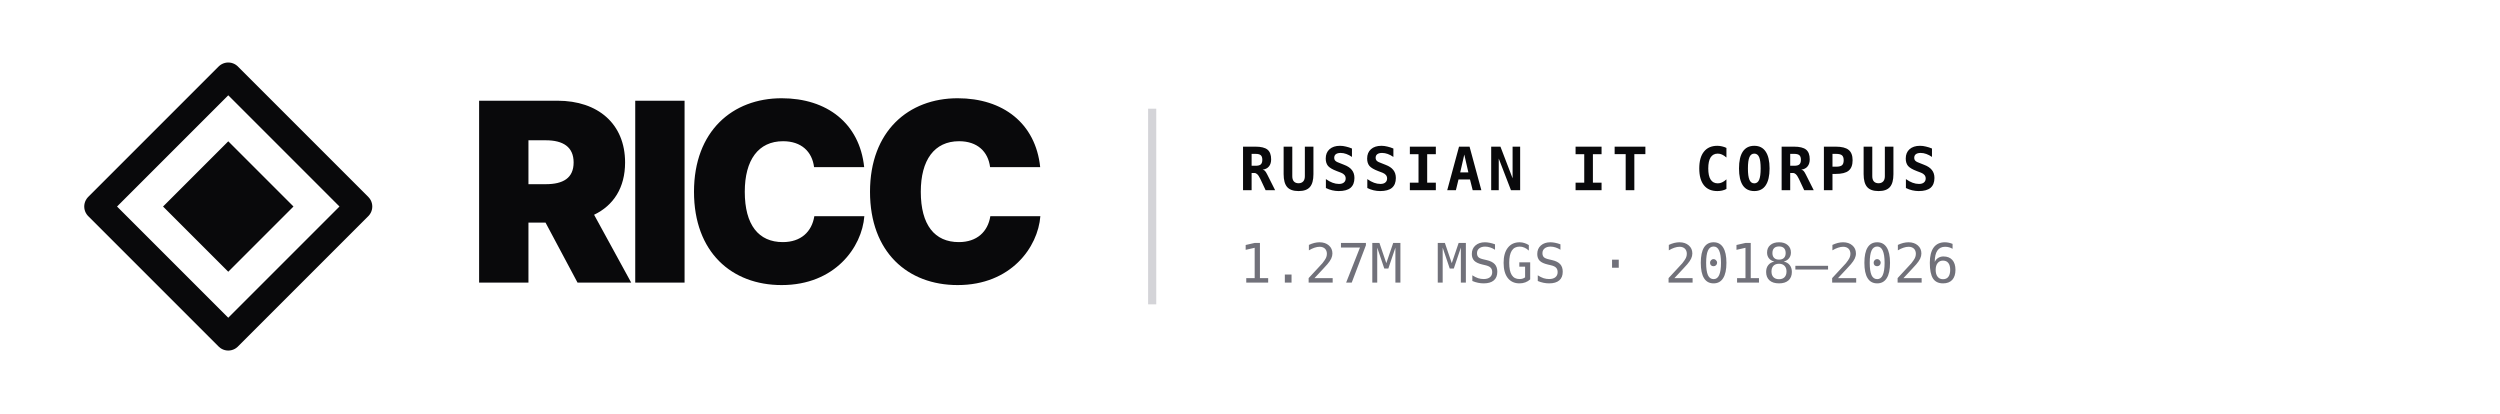
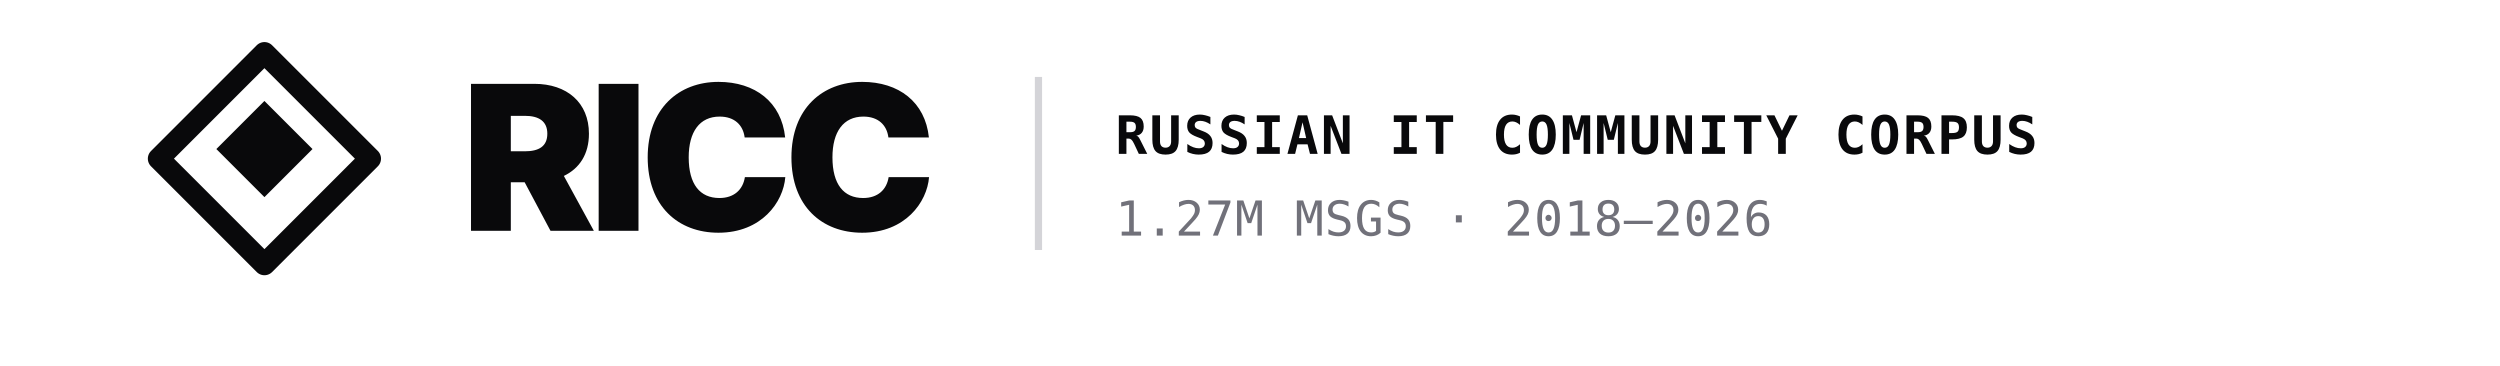
- <svg xmlns="http://www.w3.org/2000/svg" viewBox="0 0 460 76" width="460" height="76">
-   <g transform="translate(10, 8)">
-     <g transform="translate(6, 4)">
-       <polygon points="26,2 50,26 26,50 2,26" fill="none" stroke="#09090b" stroke-width="5" stroke-linejoin="round" />
-       <polygon points="26,14 38,26 26,38 14,26" fill="#09090b" />
+ <svg xmlns="http://www.w3.org/2000/svg" viewBox="0 0 520 76" width="520" height="76">
+   <g transform="translate(32, 10)">
+     <g transform="translate(0, 0)">
+       <polygon points="23,1 45,23 23,45 1,23" fill="none" stroke="#09090b" stroke-width="4.5" stroke-linejoin="round" />
+       <polygon points="23,11 33,21 23,31 13,21" fill="#09090b" />
    </g>
-     <text x="76" y="44" font-family="-apple-system, BlinkMacSystemFont, 'Inter', 'SF Pro Display', Roboto, Helvetica, sans-serif" font-size="46" font-weight="900" fill="#09090b" letter-spacing="-2">
+     <text x="64" y="38" font-family="-apple-system, BlinkMacSystemFont, 'Inter', 'SF Pro Display', Roboto, Helvetica, sans-serif" font-size="42" font-weight="900" fill="#09090b" letter-spacing="-1.5">
      RICC
    </text>
-     <line x1="202" y1="12" x2="202" y2="48" stroke="#d4d4d8" stroke-width="1.5" />
-     <text x="218" y="27" font-family="'JetBrains Mono', 'SFMono-Regular', Menlo, Consolas, monospace" font-size="11" font-weight="700" fill="#09090b" letter-spacing="1">RUSSIAN IT CORPUS</text>
-     <text x="218" y="44" font-family="'JetBrains Mono', 'SFMono-Regular', Menlo, Consolas, monospace" font-size="10" font-weight="500" fill="#71717a" letter-spacing="0">1.27M MSGS · 2018–2026</text>
+     <line x1="184" y1="6" x2="184" y2="42" stroke="#d4d4d8" stroke-width="1.5" />
+     <text x="200" y="22" font-family="'JetBrains Mono', 'SFMono-Regular', Menlo, Consolas, monospace" font-size="11" font-weight="700" fill="#09090b" letter-spacing="0.5">RUSSIAN IT COMMUNITY CORPUS</text>
+     <text x="200" y="39" font-family="'JetBrains Mono', 'SFMono-Regular', Menlo, Consolas, monospace" font-size="10" font-weight="500" fill="#71717a" letter-spacing="0.2">1.27M MSGS · 2018–2026</text>
  </g>
</svg>
